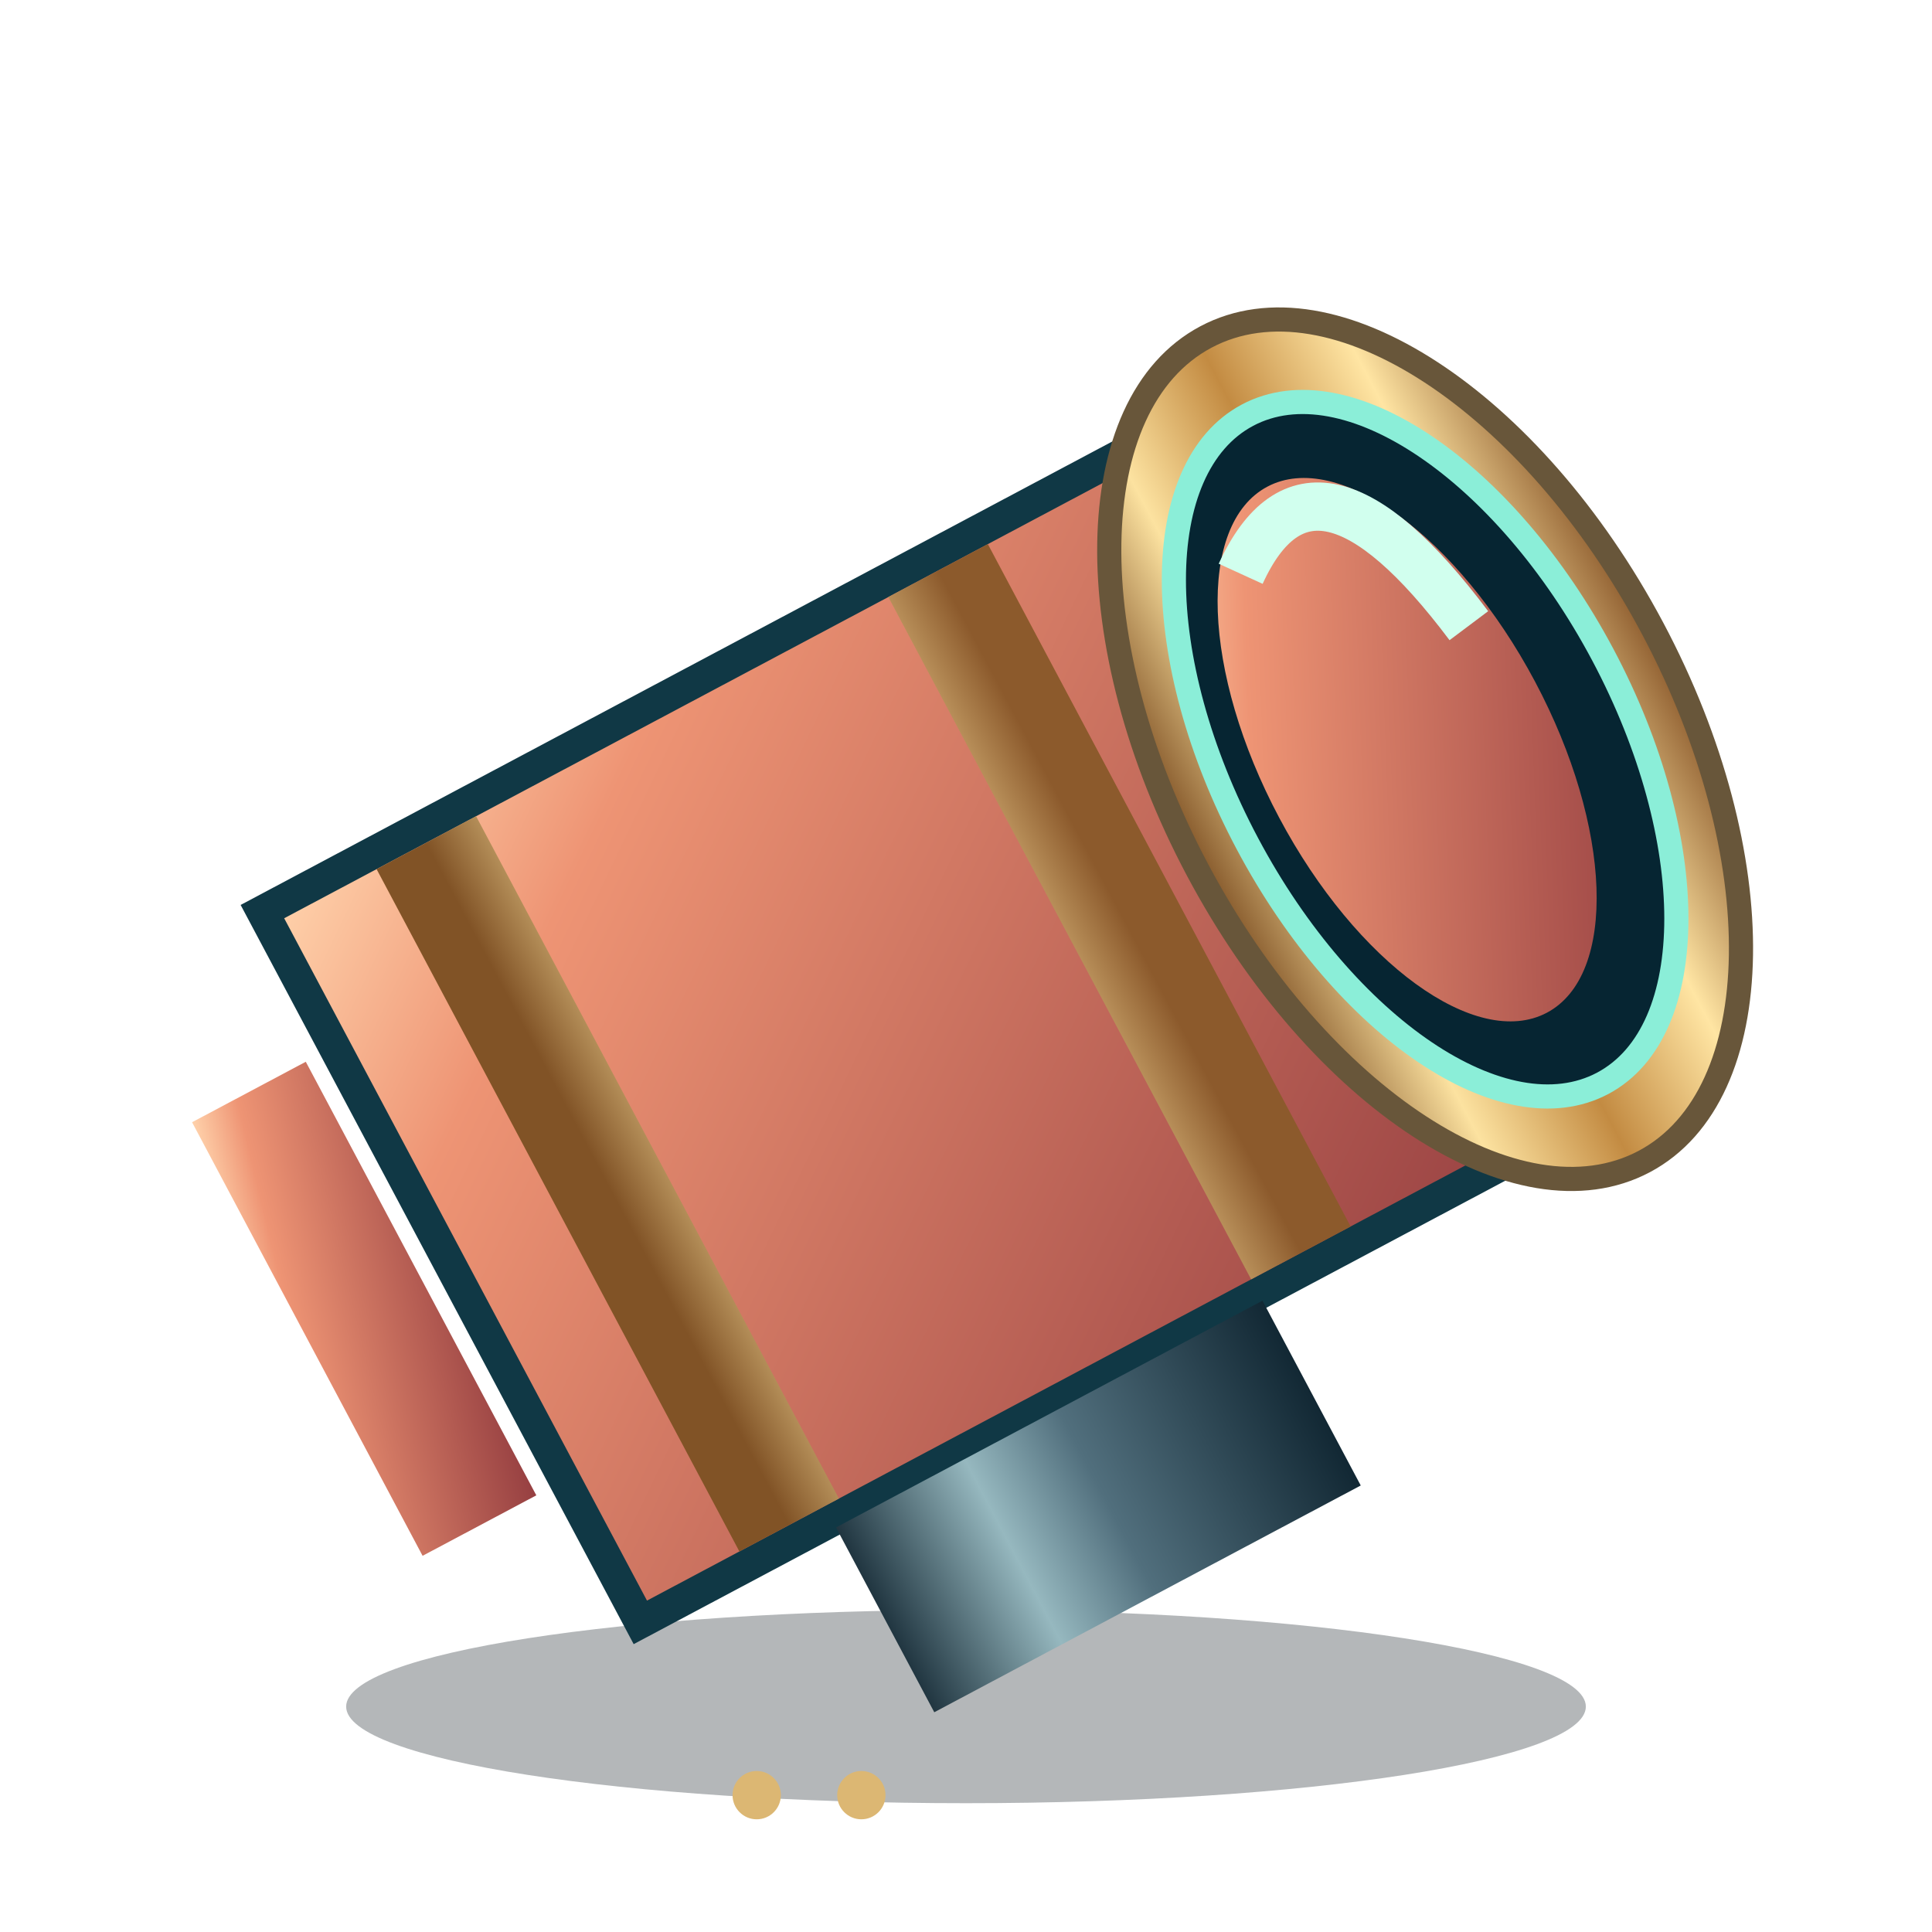
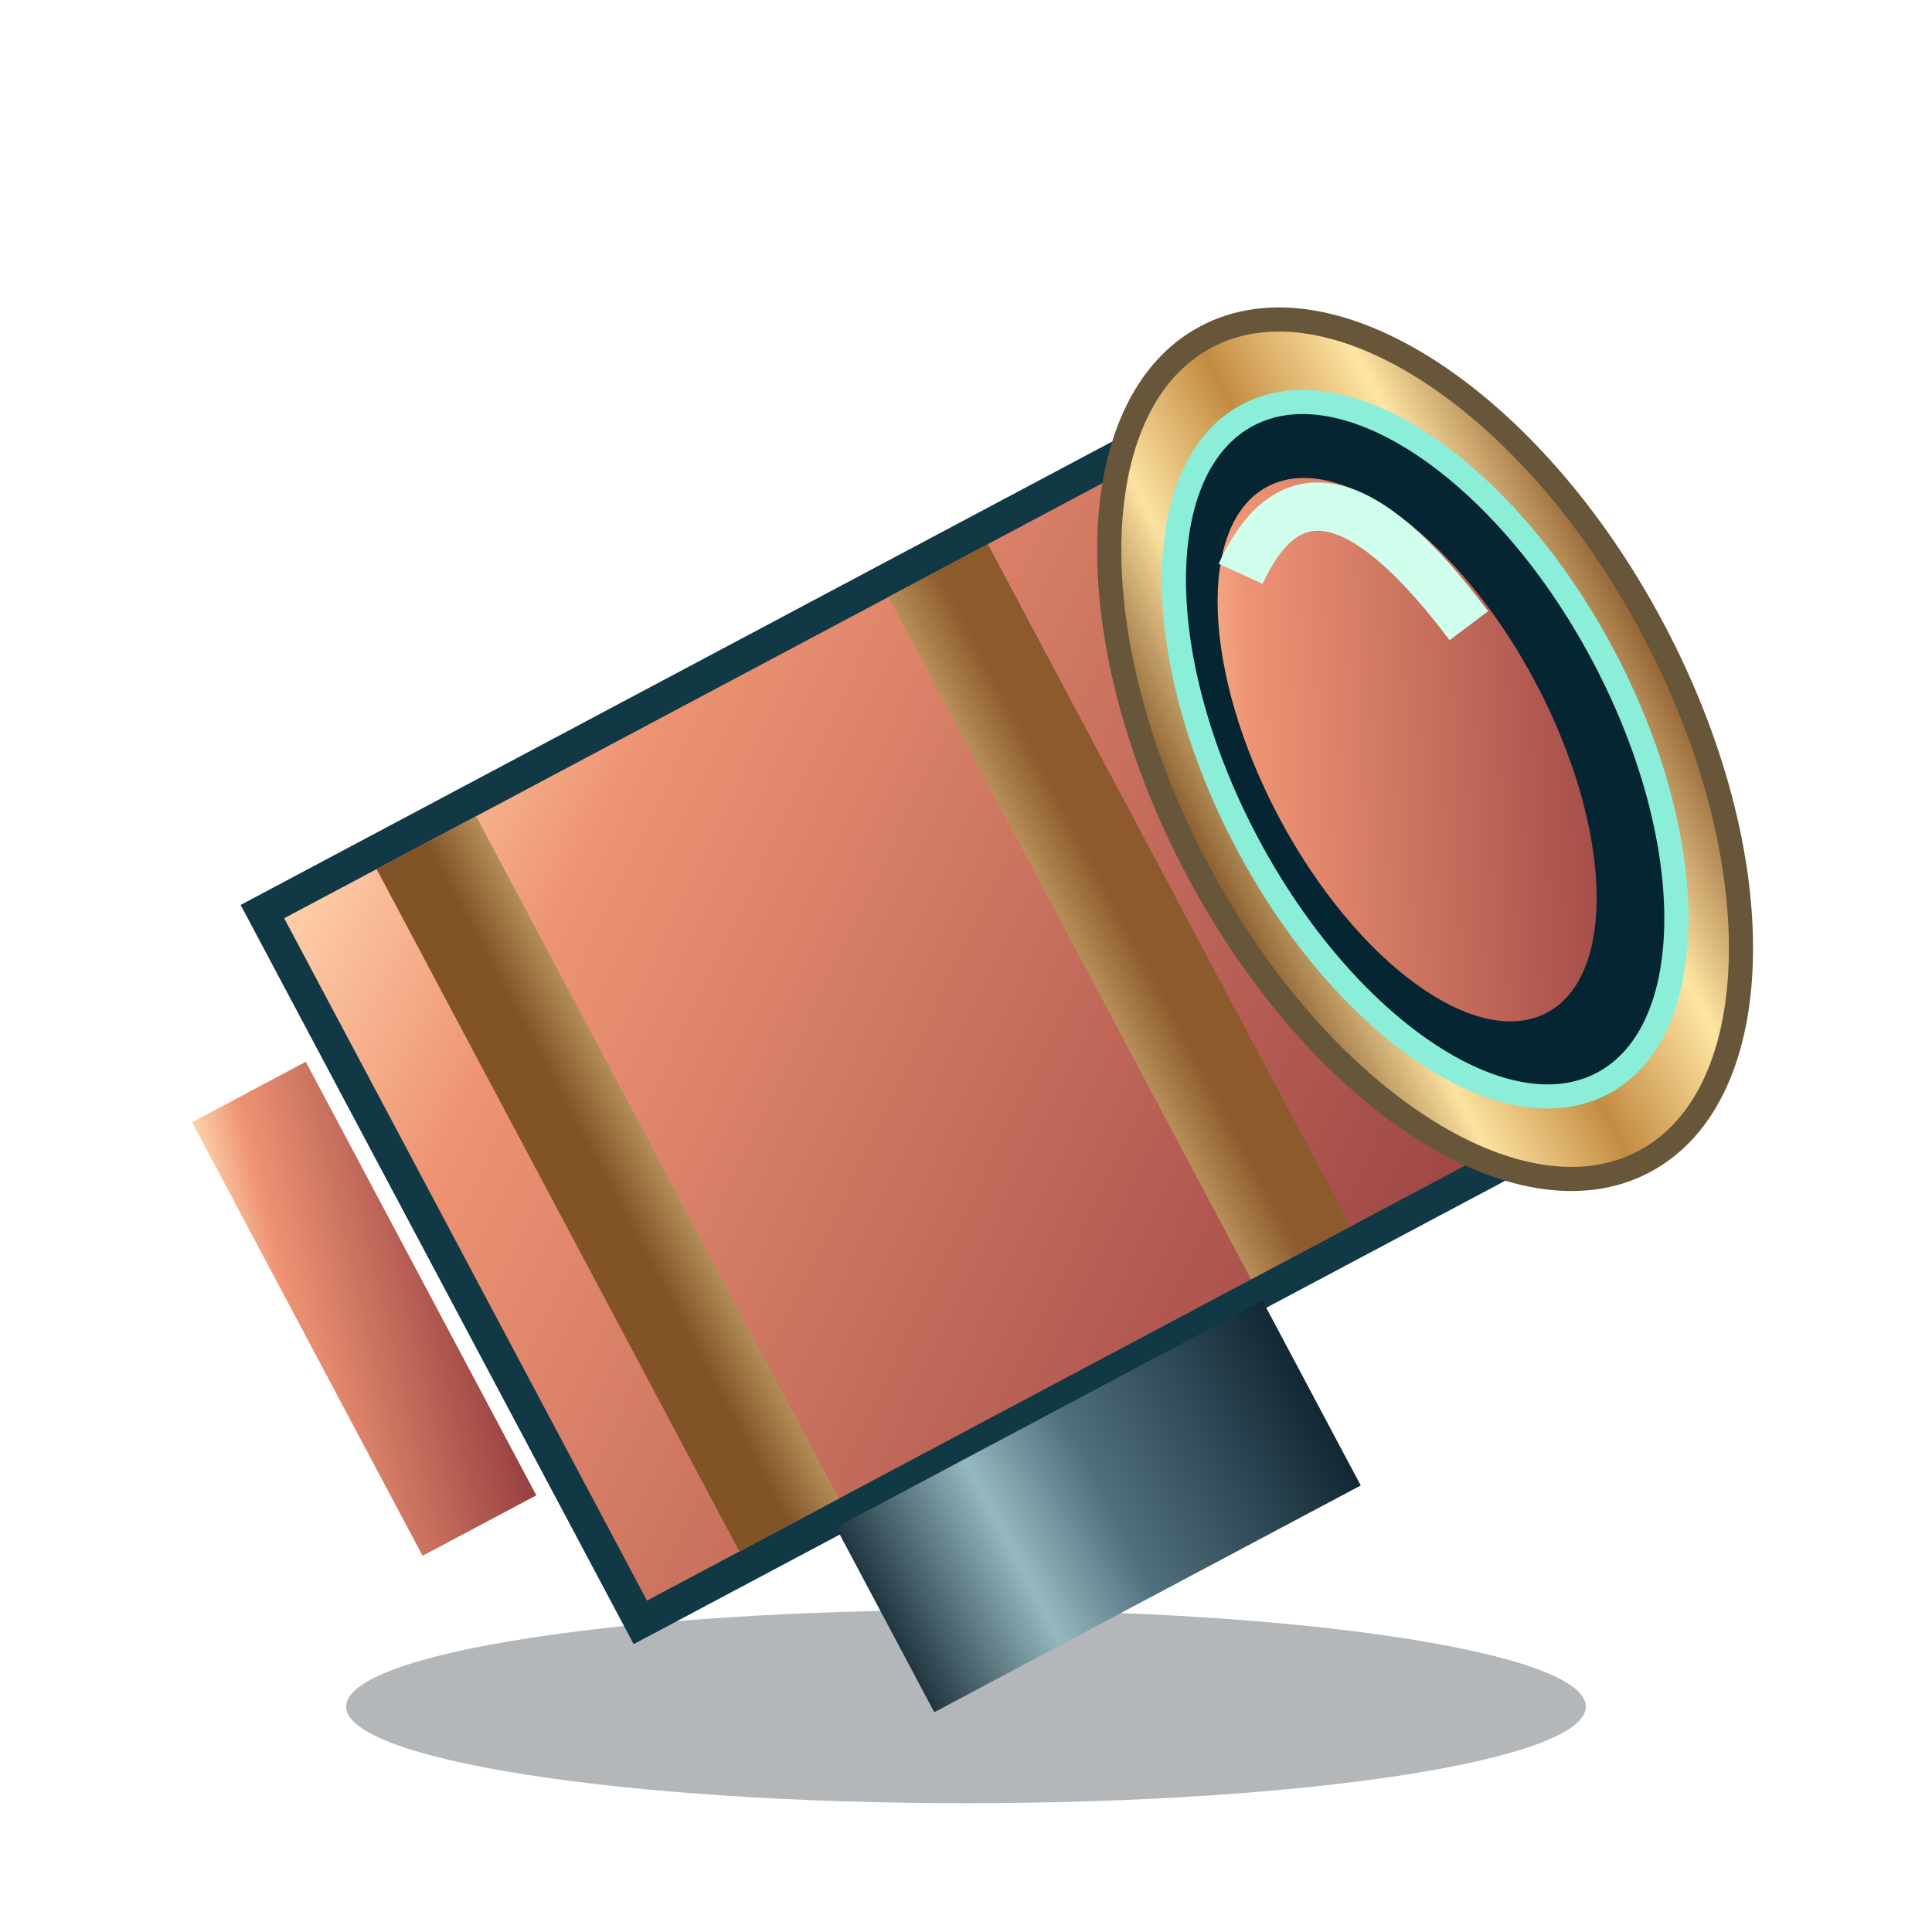
<svg xmlns="http://www.w3.org/2000/svg" width="384" height="384" viewBox="0 0 240 240">
  <defs>
    <linearGradient id="teal" x1="0" y1="0" x2="1" y2="1">
      <stop stop-color="#98f3df" />
      <stop offset=".25" stop-color="#38baa9" />
      <stop offset=".65" stop-color="#126a70" />
      <stop offset="1" stop-color="#063c4c" />
    </linearGradient>
    <linearGradient id="gold">
      <stop stop-color="#815326" />
      <stop offset=".24" stop-color="#fce2a0" />
      <stop offset=".48" stop-color="#c38b42" />
      <stop offset=".74" stop-color="#ffe5a3" />
      <stop offset="1" stop-color="#8c5a2c" />
    </linearGradient>
    <linearGradient id="steel">
      <stop stop-color="#213641" />
      <stop offset=".3" stop-color="#96b8bf" />
      <stop offset=".52" stop-color="#516f7d" />
      <stop offset="1" stop-color="#122834" />
    </linearGradient>
    <linearGradient id="coral" x1="0" y1="0" x2="1" y2="1">
      <stop stop-color="#ffd2ab" />
      <stop offset=".2" stop-color="#ee9474" />
      <stop offset="1" stop-color="#963f41" />
    </linearGradient>
    <radialGradient id="glow">
      <stop stop-color="#75e9d7" stop-opacity=".25" />
      <stop offset="1" stop-color="#45a89e" stop-opacity="0" />
    </radialGradient>
  </defs>
  <ellipse cx="120" cy="212" rx="77" ry="12" fill="#020d15" opacity=".3" />
  <g transform="rotate(-28 120 120)">
    <path d="M46 73h137v100H46z" fill="url(#coral)" stroke="#103845" stroke-width="4" />
    <path d="M68 75v96m72-96v96" stroke="url(#gold)" stroke-width="14" />
    <path d="M73 174h60v26H73z" fill="url(#steel)" />
    <ellipse cx="183" cy="123" rx="32" ry="58" fill="url(#gold)" stroke="#68563a" stroke-width="3" />
    <ellipse cx="183" cy="123" rx="25" ry="47" fill="#062532" stroke="#8beed8" stroke-width="3" />
    <ellipse cx="181" cy="122" rx="18" ry="37" fill="url(#coral)" />
    <path d="M173 93q17-13 22 19" fill="none" stroke="#d1ffee" stroke-width="6" />
    <path d="M42 92H26v61h16" fill="url(#coral)" />
  </g>
-   <circle cx="94" cy="223" r="3" fill="#dcb773" />
-   <circle cx="107" cy="223" r="3" fill="#dcb773" />
</svg>
